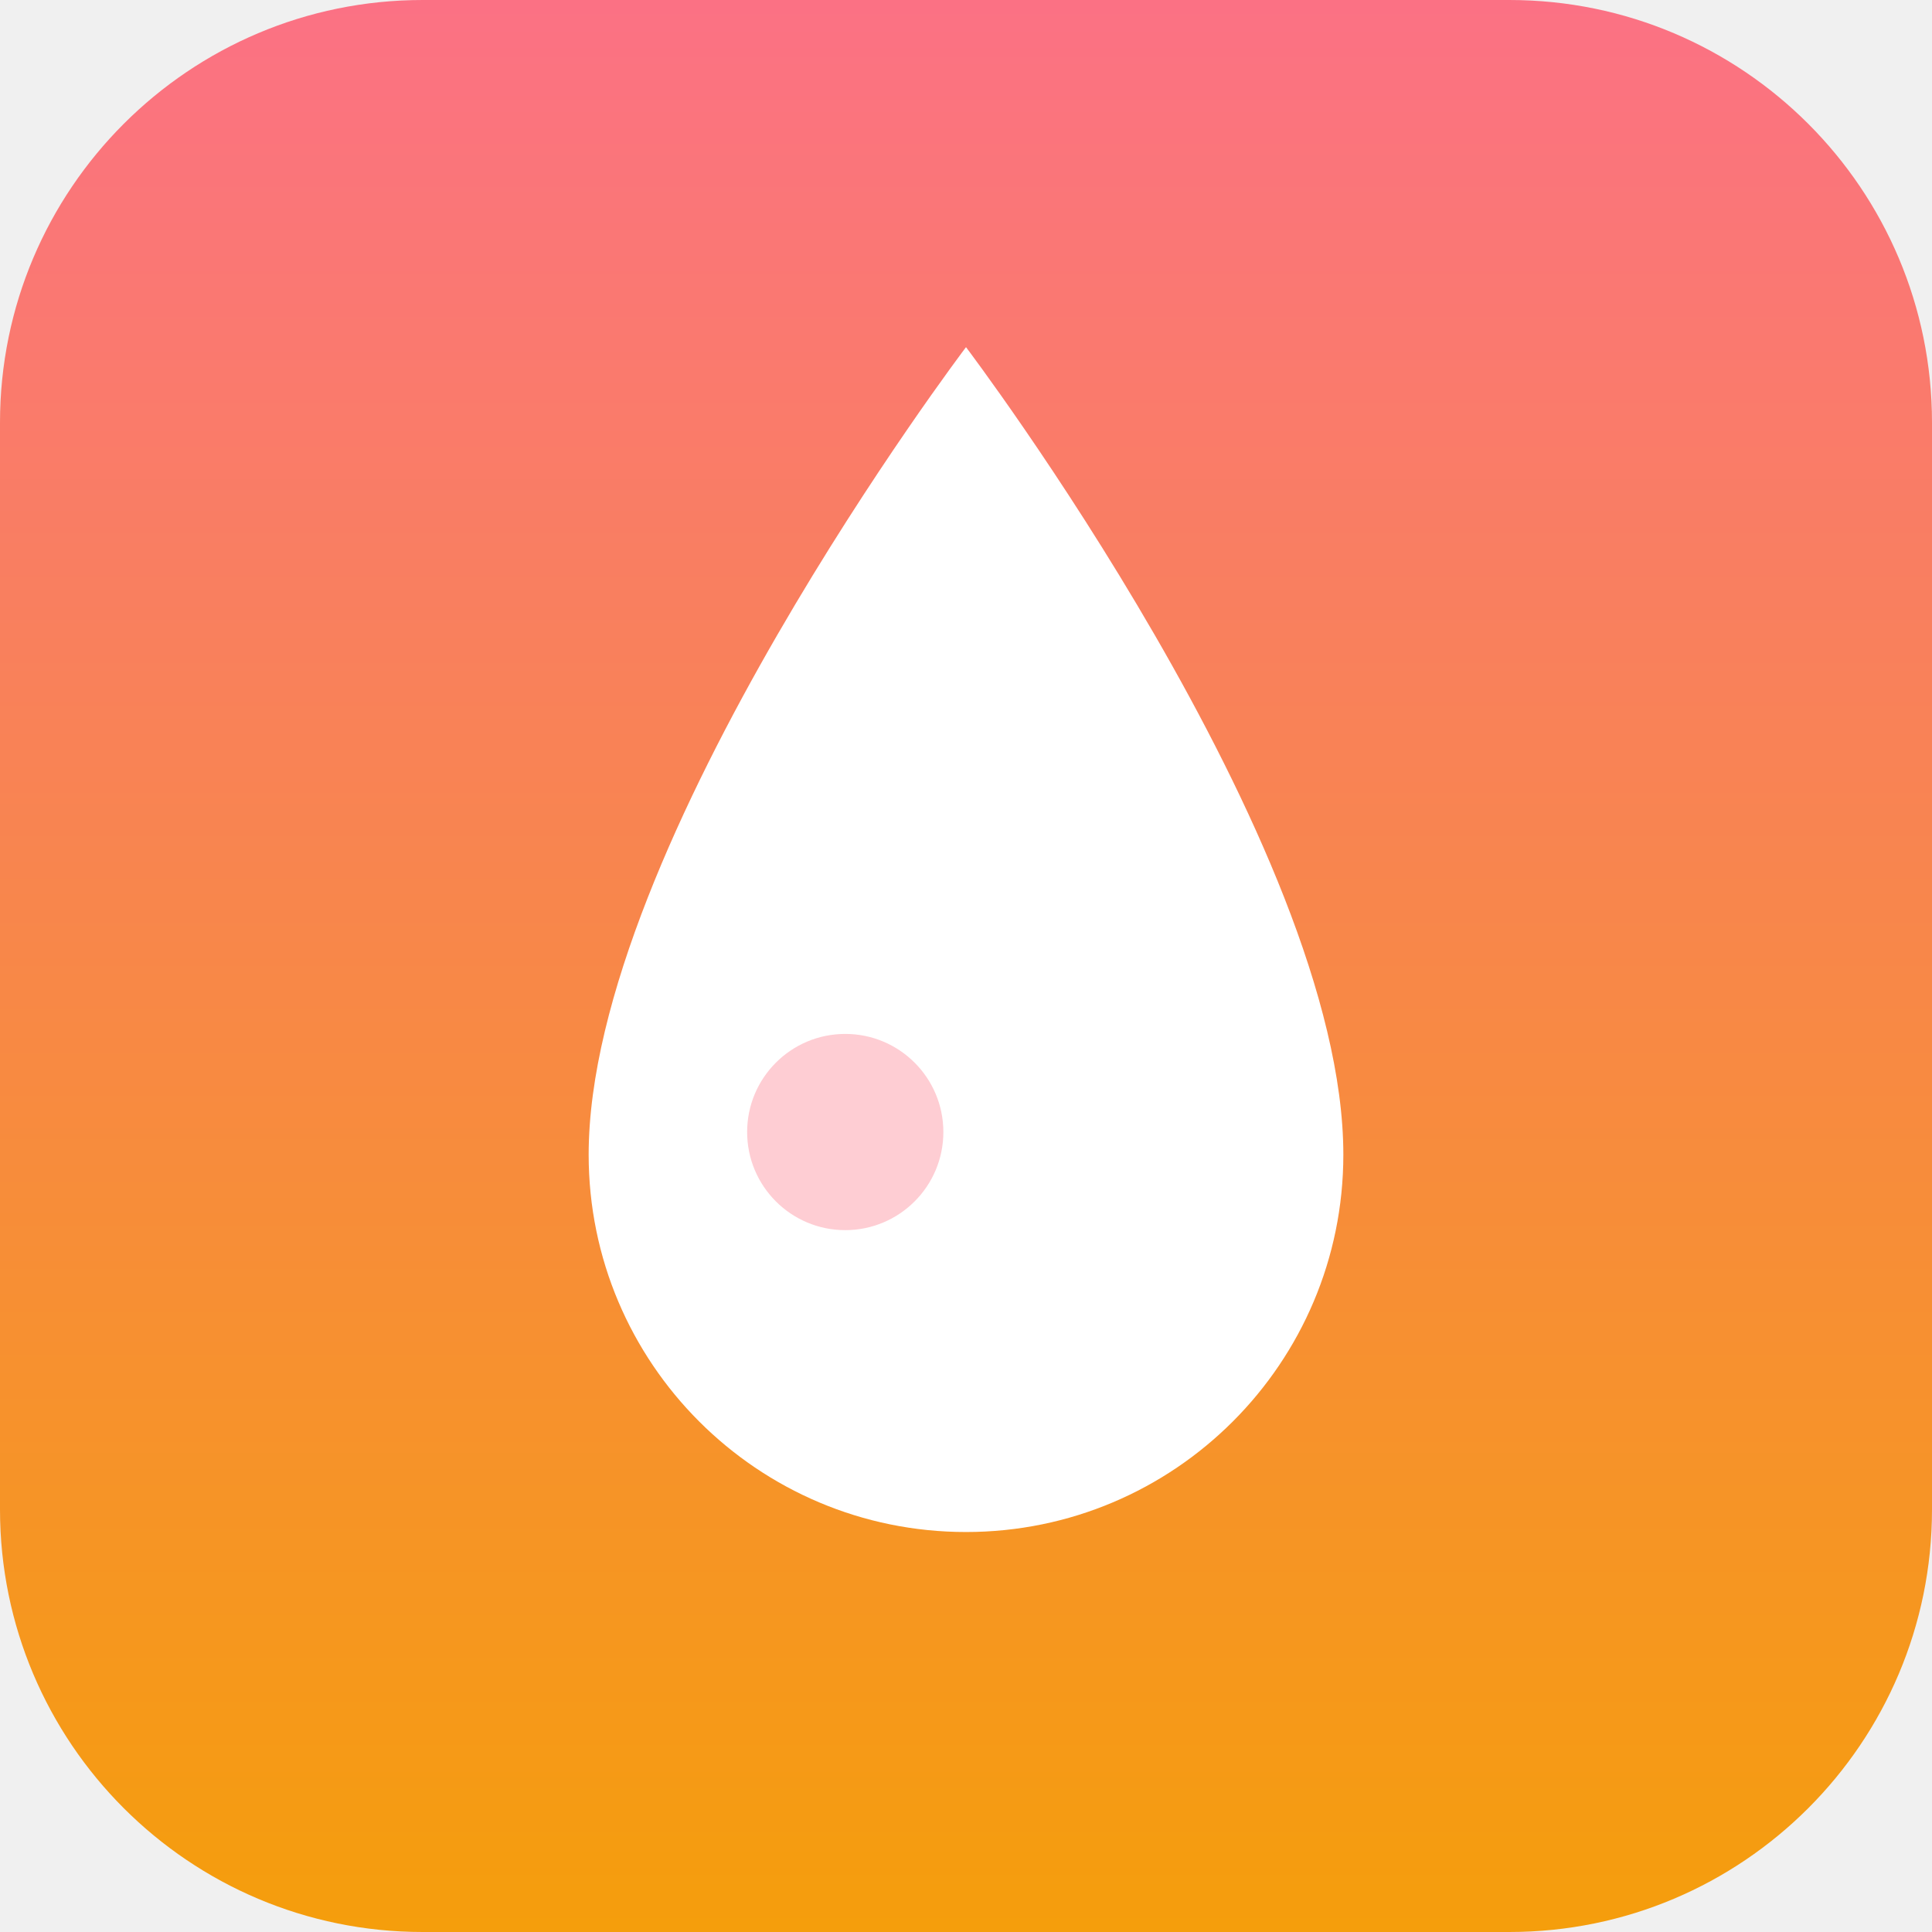
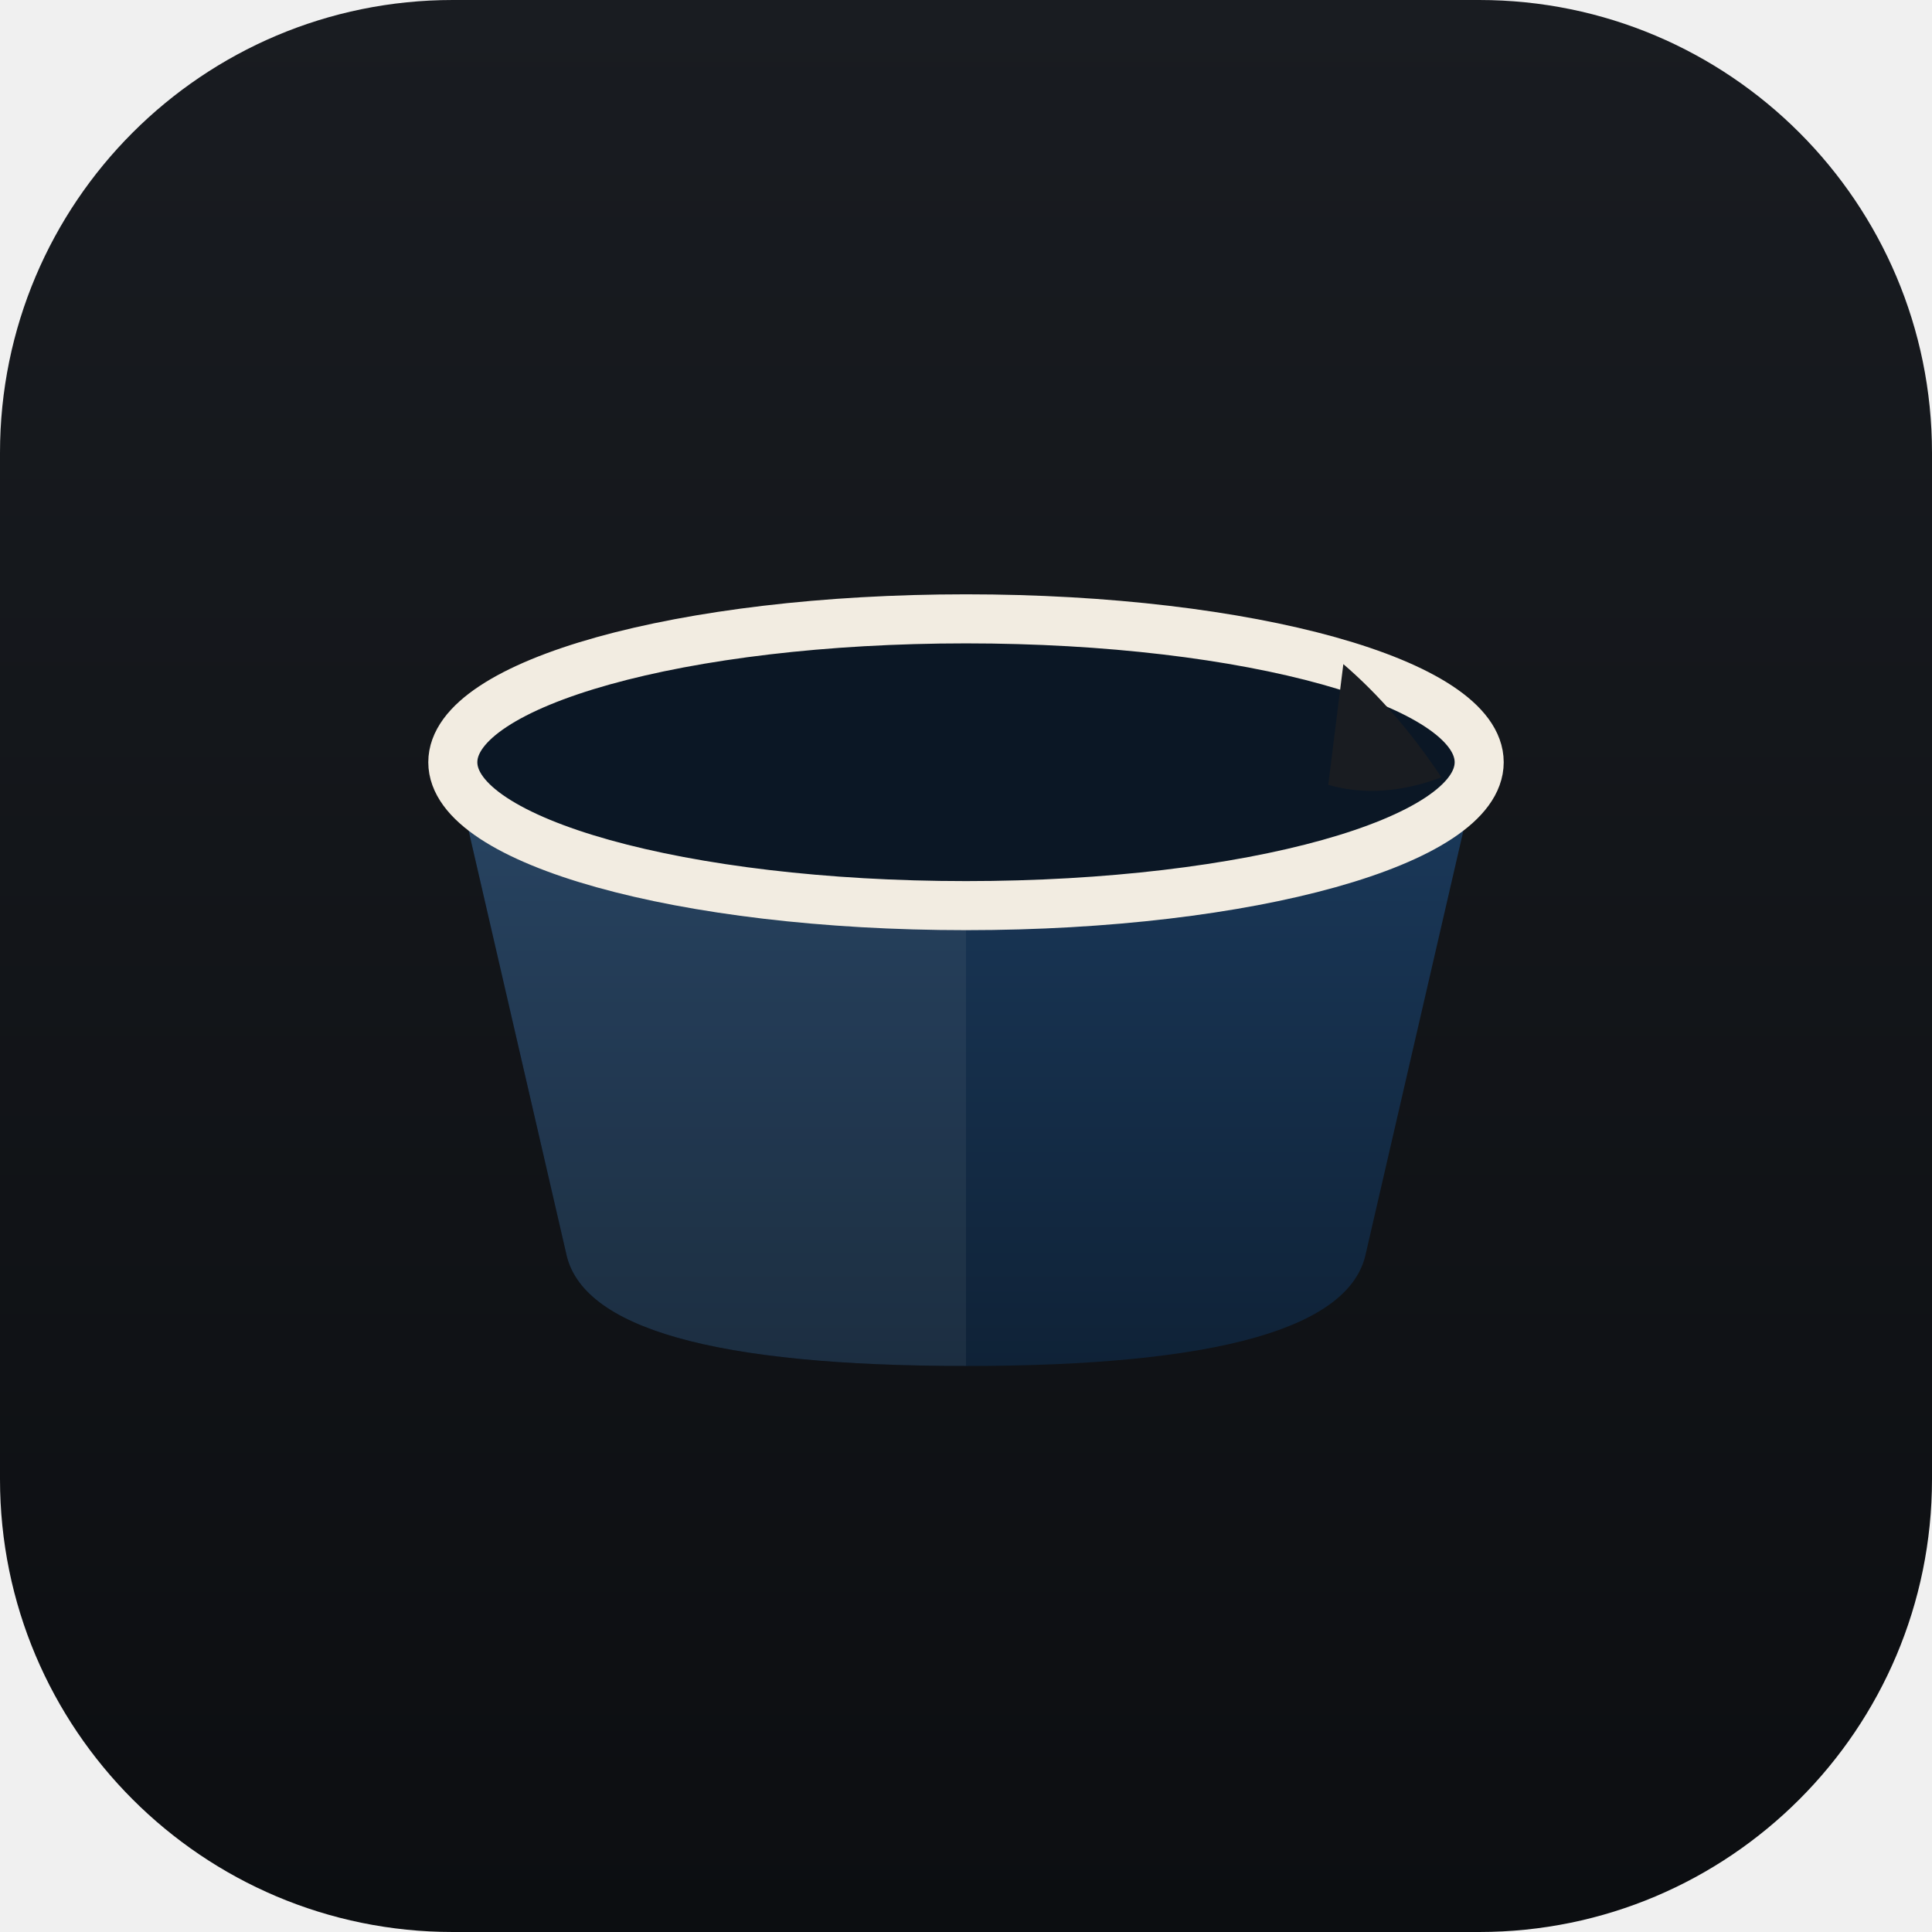
<svg xmlns="http://www.w3.org/2000/svg" width="512" height="512" viewBox="0 0 512 512">
  <defs>
-     <linearGradient id="g" x1="0" y1="0" x2="0" y2="1">
-       <stop offset="0" stop-color="#fb7185" />
-       <stop offset="1" stop-color="#f59e0b" />
+     <linearGradient id="iron" x1="0" y1="0" x2="0" y2="1">
+       <stop offset="0" stop-color="#191c21" />
+       <stop offset="1" stop-color="#0c0e11" />
    </linearGradient>
+     <linearGradient id="coat" x1="0" y1="0" x2="0" y2="1">
+       <stop offset="0" stop-color="#1b3a5c" />
+       <stop offset="1" stop-color="#0f2237" />
+     </linearGradient>
+     <clipPath id="bowl">
+       <path d="M120 202 L150 332 Q156 362 256 362 Q356 362 362 332 L392 202 Z" />
+     </clipPath>
  </defs>
-   <rect width="512" height="512" rx="112" fill="url(#g)" />
-   <path d="M256 92 C256 92 156 224 156 306 a100 100 0 0 0 200 0 C356 224 256 92 256 92 Z" fill="#ffffff" />
-   <circle cx="224" cy="300" r="26" fill="#fecdd3" />
+   <rect width="512" height="512" rx="120" fill="url(#iron)" />
+   <path d="M120 202 L150 332 Q156 362 256 362 Q356 362 362 332 L392 202 Z" fill="url(#coat)" />
+   <path d="M120 202 L150 332 Q156 362 256 362 L256 202 Z" fill="#f2ece1" opacity="0.06" clip-path="url(#bowl)" />
+   <ellipse cx="256" cy="202" rx="136" ry="38" fill="#0b1725" />
+   <ellipse cx="256" cy="202" rx="136" ry="38" fill="none" stroke="#f2ece1" stroke-width="13" />
+   <path d="M356 176 q14 12 26 30 q-16 6 -30 2 z" fill="#191c21" />
</svg>
